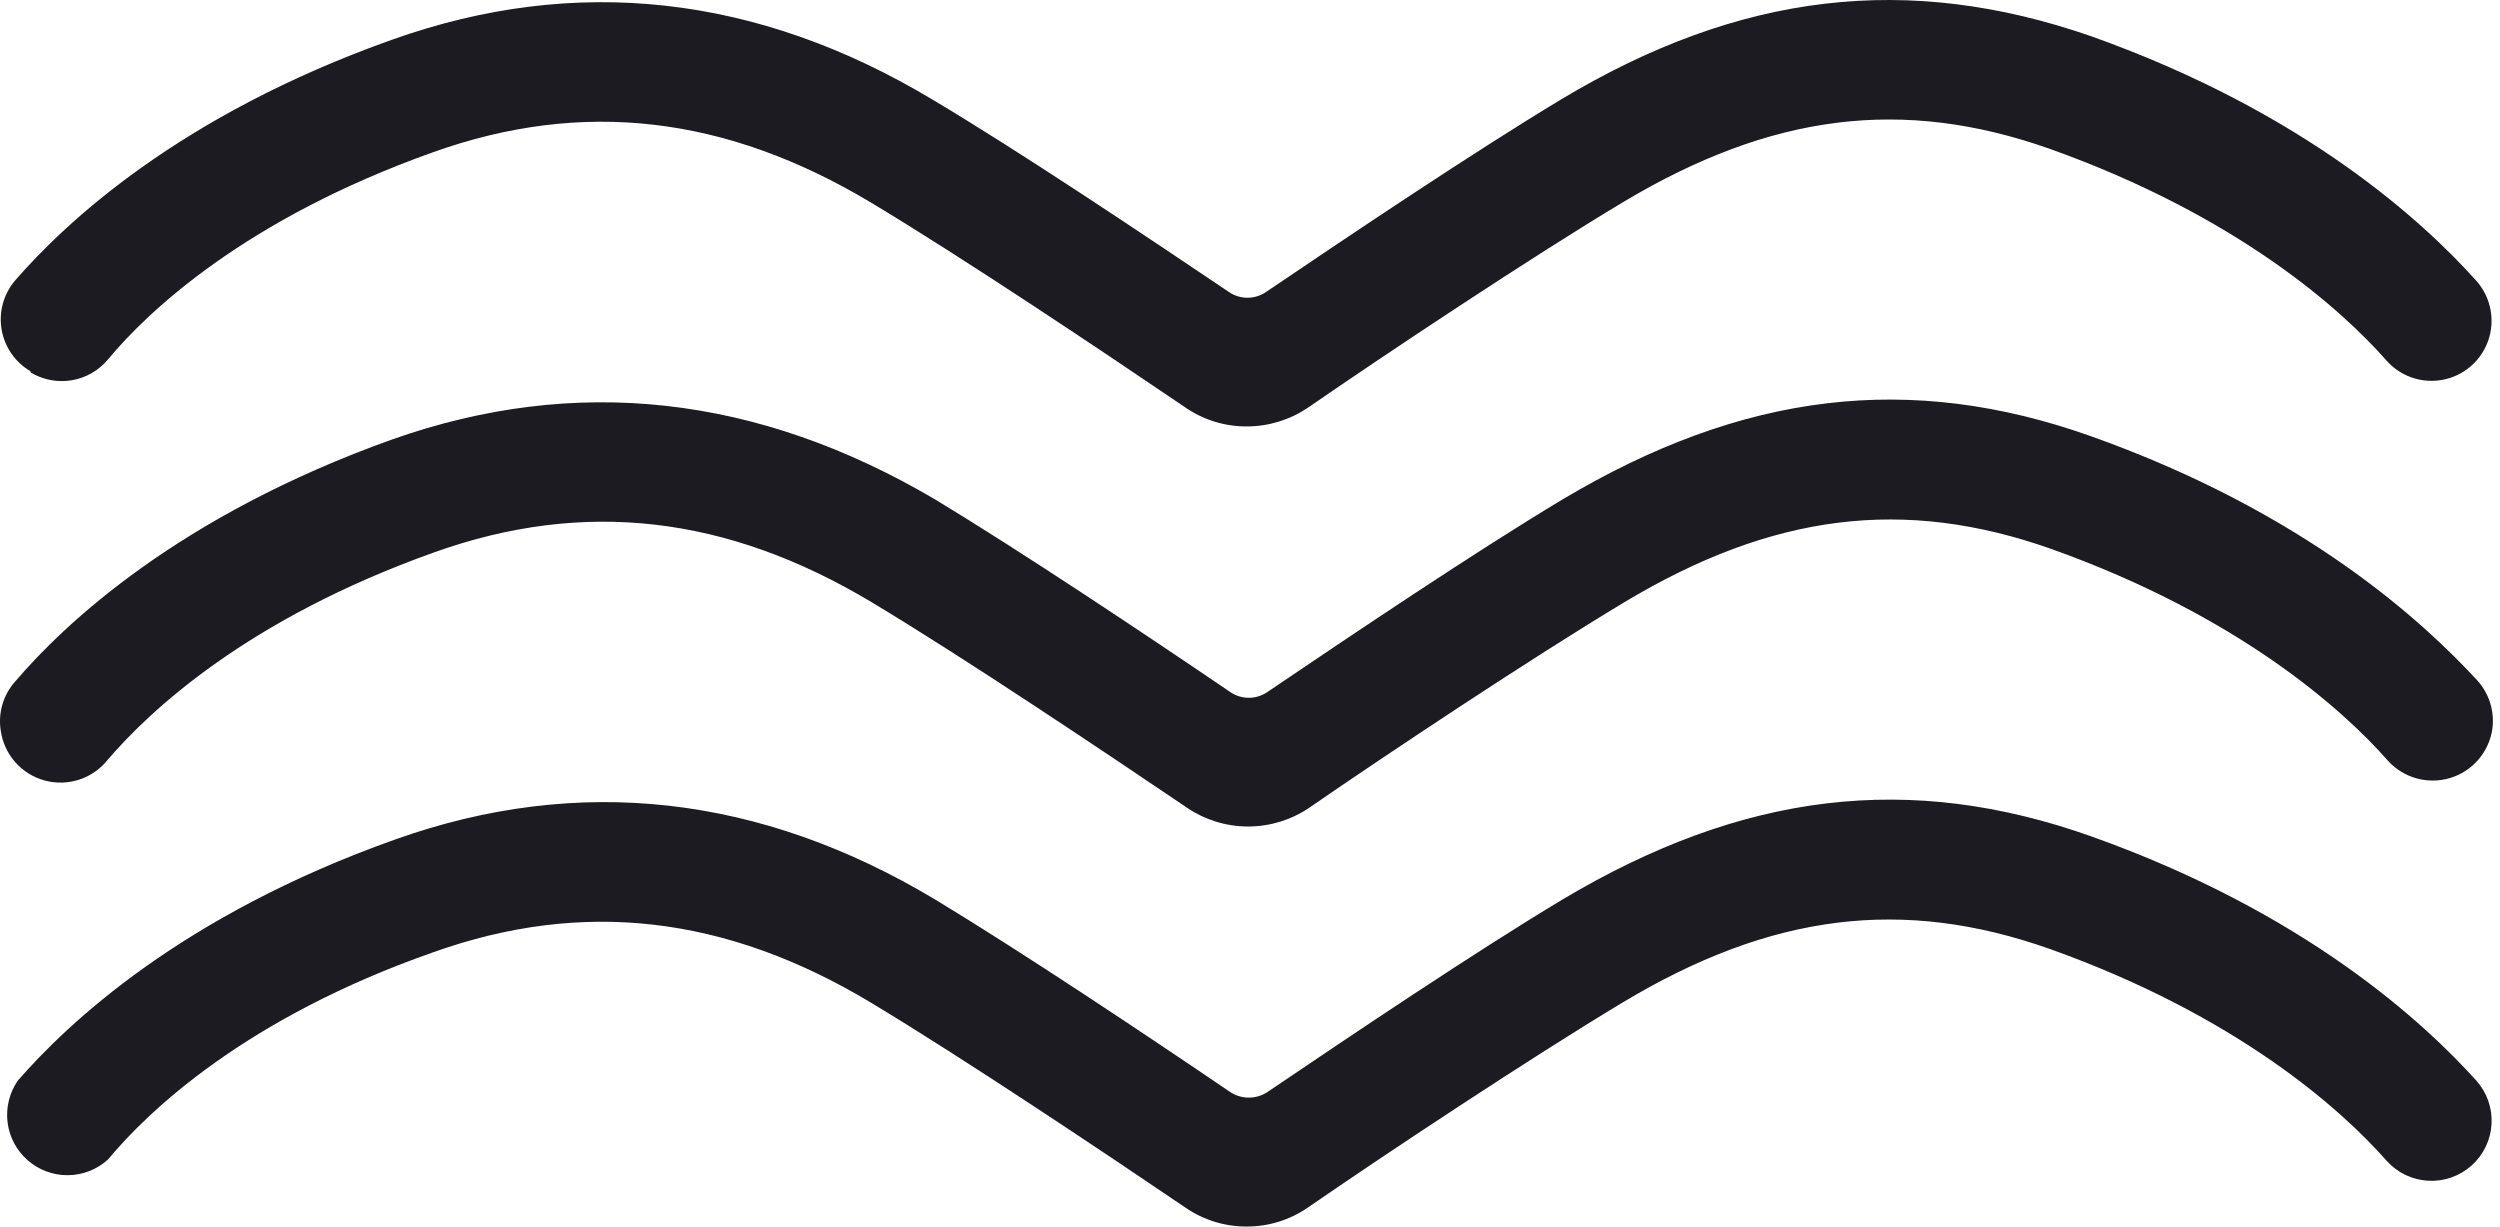
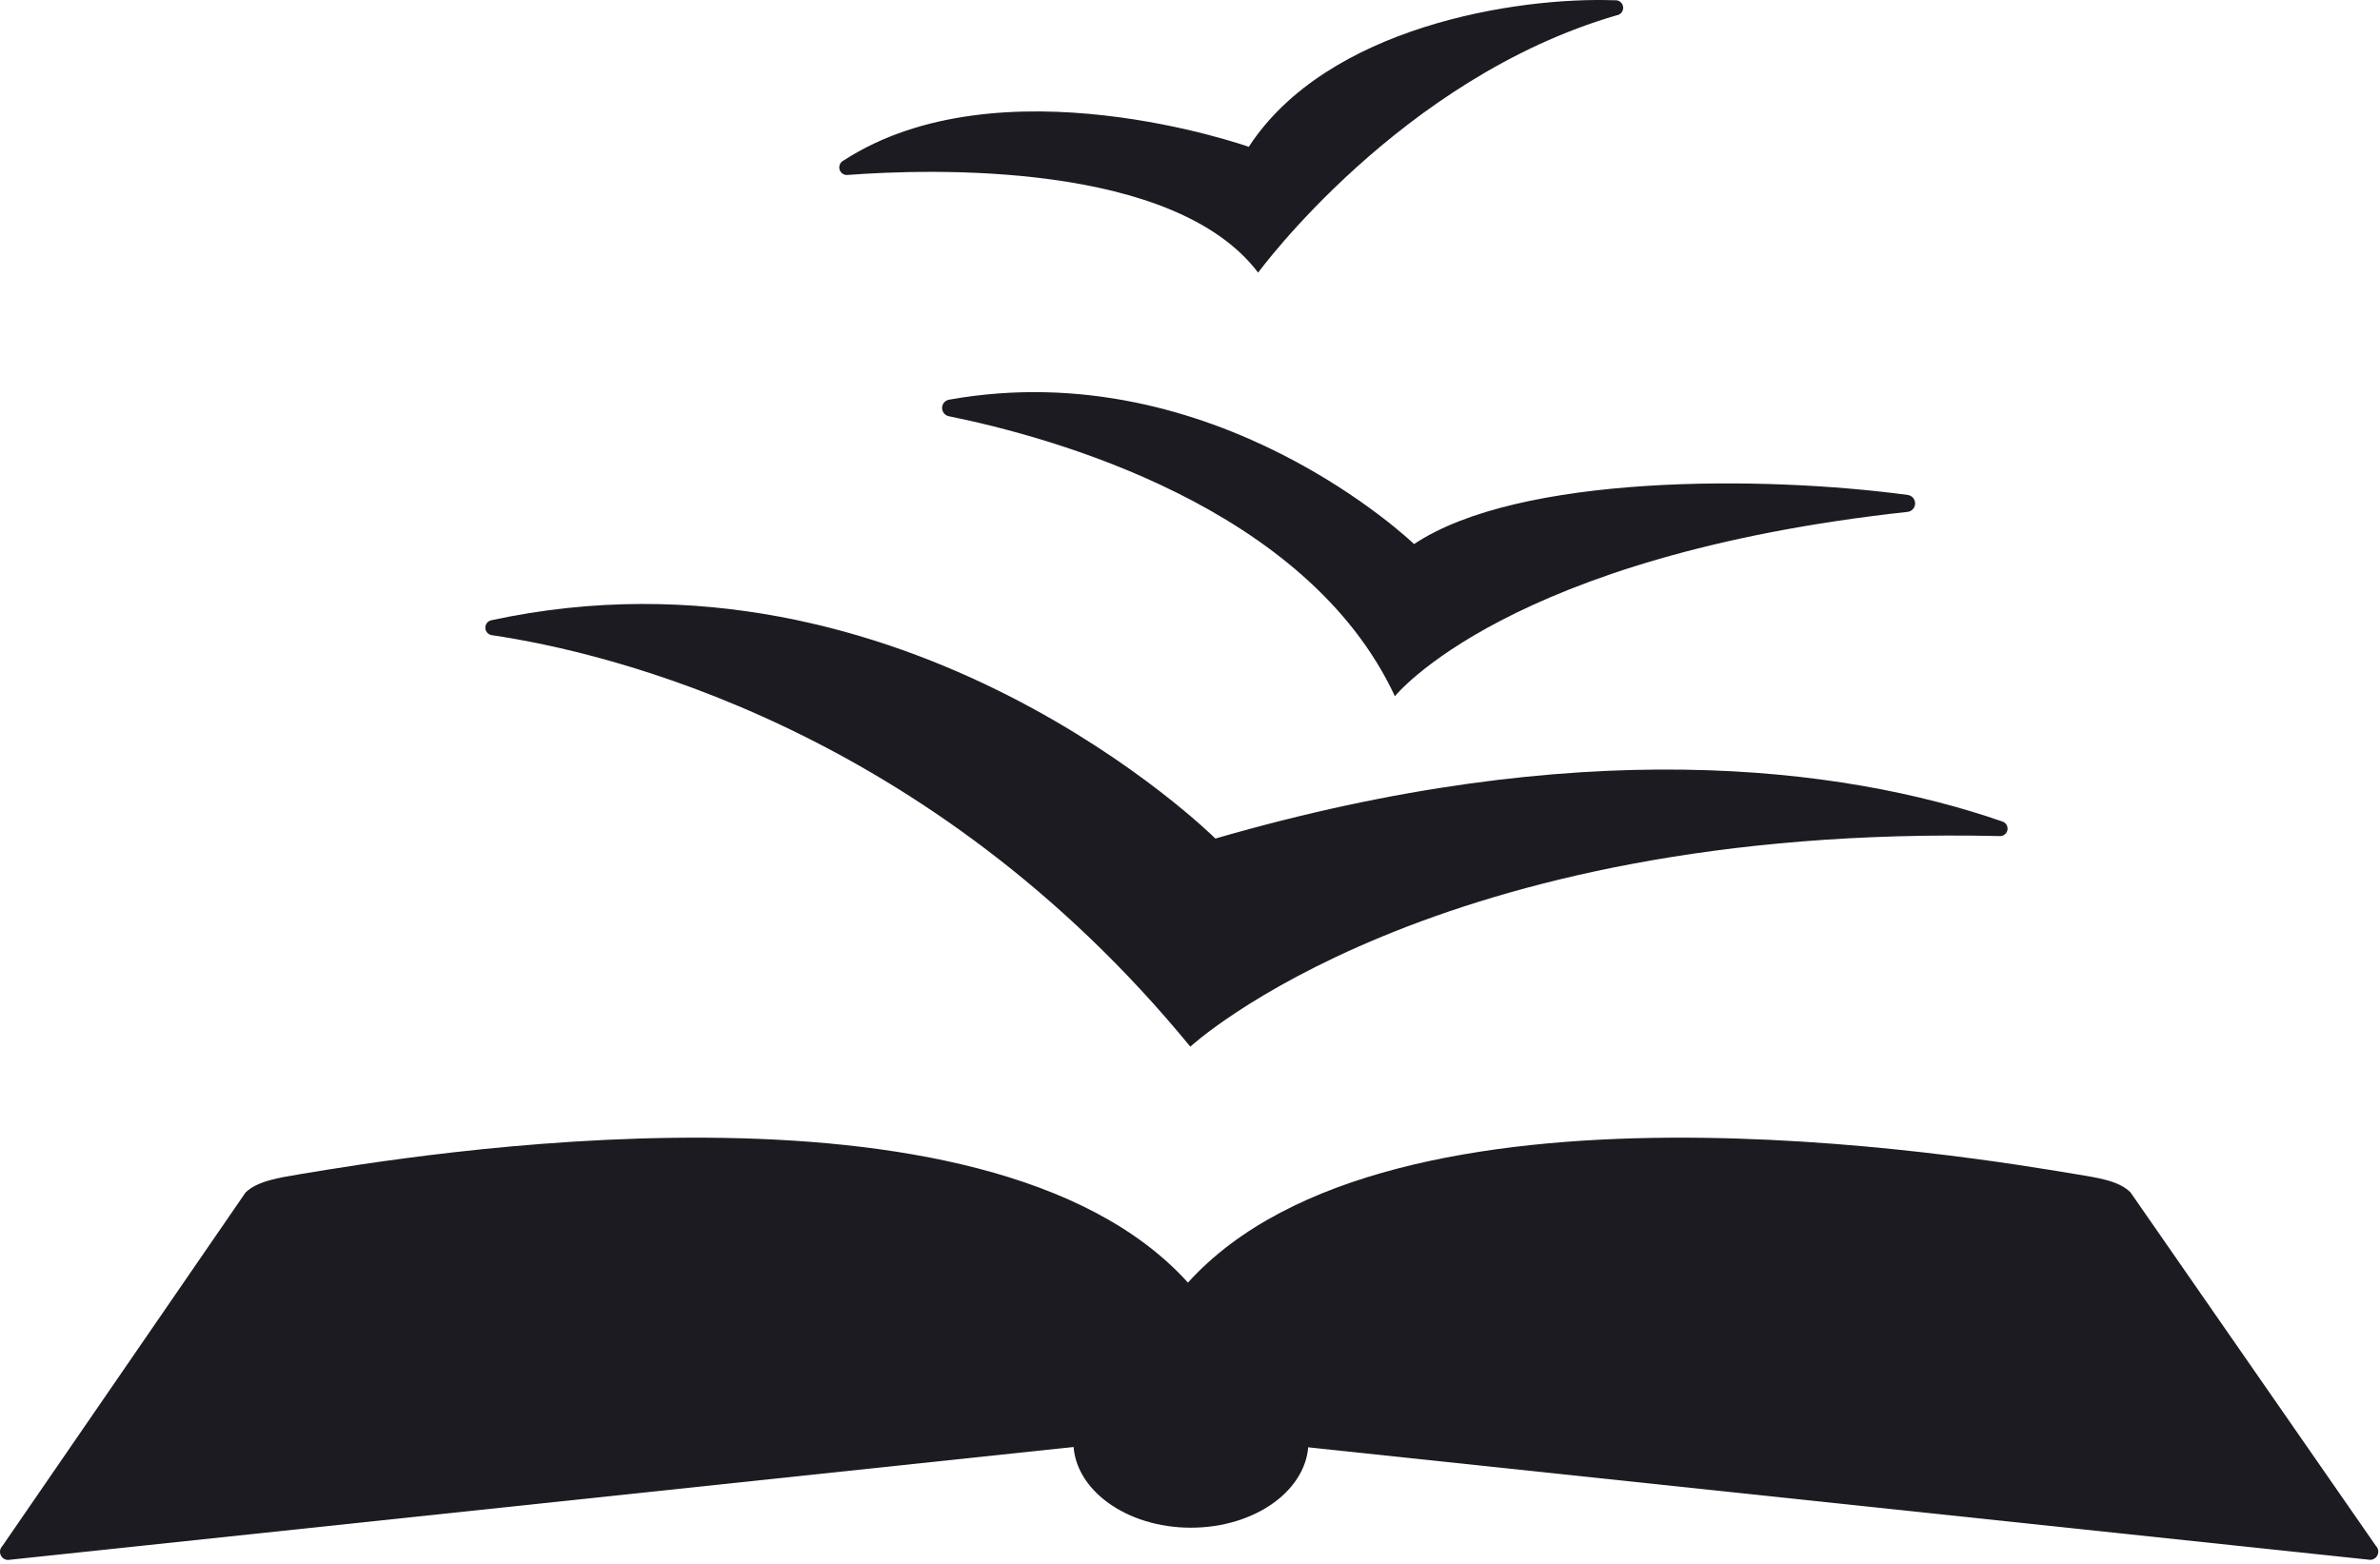
- <svg xmlns="http://www.w3.org/2000/svg" width="271" height="133" viewBox="0 0 271 133" fill="none">
-   <path d="M3.305 40.359C4.639 41.173 6.221 41.48 7.763 41.224C9.305 40.968 10.703 40.166 11.702 38.965C16.089 33.678 26.694 23.716 46.915 16.512C63.157 10.703 78.671 12.533 94.39 21.944C104.472 27.985 120.103 38.471 128.528 44.193C130.478 45.528 132.789 46.237 135.153 46.226C137.514 46.225 139.822 45.517 141.777 44.193C150.203 38.384 165.863 27.956 175.887 21.944C191.983 12.301 206.248 10.5 222.199 16.135C242.537 23.396 253.839 33.562 258.72 39.11C259.546 40.036 260.621 40.707 261.816 41.043C263.011 41.379 264.278 41.365 265.466 41.005C266.654 40.645 267.715 39.952 268.522 39.009C269.329 38.066 269.85 36.912 270.022 35.682C270.151 34.743 270.076 33.786 269.8 32.879C269.524 31.971 269.054 31.134 268.424 30.425C262.758 24.122 249.946 12.213 226.702 3.935C206.887 -2.948 188.641 -0.886 169.204 10.79C159.849 16.425 146.6 25.313 137.245 31.645C136.651 32.056 135.947 32.276 135.225 32.276C134.504 32.276 133.799 32.056 133.206 31.645C123.676 25.226 110.486 16.396 101.072 10.79C82.1 -0.596 62.401 -2.774 42.557 4.284C19.314 12.533 6.966 24.267 1.62 30.425C1.007 31.15 0.56 32 0.31 32.916C0.061 33.831 0.015 34.791 0.175 35.726C0.336 36.662 0.699 37.551 1.24 38.331C1.781 39.111 2.485 39.764 3.305 40.242V40.359Z" fill="#1B1B21" />
-   <path d="M226.702 47.301C207.033 40.301 188.932 42.479 169.349 54.155C159.965 59.79 146.745 68.678 137.39 75.01C136.797 75.421 136.092 75.641 135.371 75.641C134.649 75.641 133.944 75.421 133.351 75.01C123.909 68.591 110.66 59.761 101.392 54.155C82.1 42.77 62.401 40.62 42.557 47.62C19.372 55.898 6.966 67.633 1.62 73.906C0.989 74.619 0.523 75.463 0.257 76.377C-0.009 77.291 -0.07 78.253 0.08 79.193C0.256 80.464 0.802 81.656 1.65 82.619C2.499 83.582 3.612 84.274 4.852 84.609C6.091 84.943 7.402 84.905 8.62 84.5C9.838 84.095 10.91 83.34 11.702 82.33C16.234 77.043 26.839 67.081 47.061 59.877C63.302 54.068 78.817 55.869 94.535 65.309C104.559 71.321 120.219 81.836 128.674 87.558C130.628 88.884 132.936 89.593 135.298 89.593C137.66 89.593 139.968 88.884 141.922 87.558C150.348 81.749 165.979 71.35 176.032 65.309C192.128 55.637 206.393 53.865 222.344 59.5C242.682 66.761 253.984 76.927 258.865 82.475C259.697 83.39 260.771 84.05 261.963 84.379C263.156 84.707 264.416 84.692 265.6 84.333C266.783 83.974 267.841 83.287 268.649 82.351C269.457 81.416 269.984 80.27 270.167 79.047C270.299 78.108 270.224 77.151 269.948 76.243C269.672 75.335 269.201 74.498 268.569 73.79C262.758 67.487 249.946 55.579 226.702 47.301Z" fill="#1B1B21" />
-   <path d="M226.702 90.666C207.004 83.666 188.932 85.844 169.349 97.521C159.965 103.155 146.745 112.043 137.39 118.375C136.791 118.771 136.089 118.982 135.371 118.982C134.653 118.982 133.95 118.771 133.351 118.375C123.909 111.956 110.66 103.126 101.392 97.521C82.419 86.135 62.721 83.927 42.877 90.985C19.634 99.234 7.285 110.998 1.94 117.126C1.023 118.445 0.624 120.054 0.818 121.648C1.013 123.242 1.787 124.708 2.994 125.767C4.201 126.827 5.756 127.405 7.362 127.391C8.968 127.378 10.513 126.774 11.702 125.695C16.089 120.409 26.694 110.33 46.915 103.243C63.157 97.433 78.671 99.234 94.39 108.674C104.442 114.716 120.103 125.201 128.528 130.923C130.478 132.259 132.789 132.968 135.153 132.956C137.519 132.959 139.83 132.24 141.777 130.894C150.203 125.085 165.834 114.716 175.887 108.674C191.983 99.002 206.248 97.23 222.199 102.865C242.537 110.126 253.839 120.292 258.72 125.84C259.292 126.477 259.984 126.995 260.757 127.365C261.53 127.734 262.367 127.948 263.223 127.994C264.078 128.04 264.934 127.917 265.741 127.632C266.549 127.347 267.293 126.906 267.93 126.334C268.567 125.762 269.085 125.07 269.455 124.297C269.825 123.525 270.039 122.687 270.084 121.832C270.13 120.977 270.007 120.122 269.722 119.314C269.437 118.507 268.996 117.763 268.424 117.126C262.758 110.853 249.946 98.944 226.702 90.666Z" fill="#1B1B21" />
+ <svg xmlns="http://www.w3.org/2000/svg" width="528" height="347" viewBox="0 0 528 347" fill="none">
+   <path d="M109.143 140.929C134.325 144.639 205.776 161.134 264.071 232.217C264.071 232.217 317.639 182.68 443.577 185.494C443.984 185.531 444.39 185.415 444.717 185.168C445.044 184.922 445.269 184.563 445.347 184.161C445.425 183.759 445.352 183.342 445.142 182.99C444.931 182.639 444.598 182.378 444.207 182.259C408.311 169.841 349.937 162.765 269.637 186.047C269.637 186.047 200.97 117.779 108.985 137.615C108.598 137.701 108.254 137.921 108.014 138.236C107.773 138.552 107.652 138.942 107.67 139.339C107.689 139.735 107.847 140.112 108.117 140.403C108.386 140.694 108.75 140.881 109.143 140.929Z" fill="#1B1B21" />
+   <path d="M210.54 92.356C233.227 96.96 289.842 112.376 309.457 154.468C309.457 154.468 334.377 123.241 423.29 113.56C423.73 113.485 424.131 113.257 424.419 112.915C424.708 112.573 424.866 112.14 424.866 111.692C424.866 111.244 424.708 110.811 424.419 110.469C424.131 110.127 423.73 109.898 423.29 109.824C391.254 105.483 337.003 105.168 313.711 120.715C313.711 120.715 269.596 78.15 210.566 88.673C210.131 88.743 209.735 88.966 209.449 89.301C209.162 89.636 209.003 90.062 209 90.503C208.997 90.945 209.15 91.373 209.432 91.712C209.713 92.051 210.106 92.279 210.54 92.356Z" fill="#1B1B21" />
+   <path d="M188.077 38.812C206.301 37.444 260.315 35.681 279.117 60.489C279.117 60.489 310.628 17.345 358.629 3.402C359.071 3.346 359.473 3.117 359.746 2.764C360.02 2.411 360.142 1.964 360.086 1.521C360.031 1.078 359.801 0.675 359.449 0.401C359.097 0.127 358.651 0.005 358.209 0.061C336.309 -0.728 294.373 5.954 277.042 32.577C277.042 32.577 221.899 13.004 187.079 35.655C186.733 35.84 186.461 36.141 186.313 36.505C186.165 36.869 186.148 37.274 186.267 37.649C186.385 38.025 186.631 38.346 186.962 38.559C187.293 38.771 187.687 38.861 188.077 38.812Z" fill="#1B1B21" />
+   <path d="M472.646 264.548C470.02 261.917 465.346 261.312 460.146 260.444C437.537 256.708 308.606 234.741 263.546 284.568C218.538 234.741 89.58 256.708 66.971 260.444C61.72 261.312 57.124 262.048 54.498 264.548L0.536 342.997C0.282 343.249 0.108 343.571 0.037 343.922C-0.035 344.273 -0.001 344.638 0.134 344.97C0.268 345.302 0.498 345.586 0.794 345.788C1.09 345.989 1.439 346.098 1.797 346.101L263.808 318.32L525.82 346.075C526.178 346.072 526.527 345.963 526.823 345.761C527.119 345.56 527.348 345.276 527.483 344.944C527.618 344.612 527.652 344.247 527.58 343.896C527.508 343.545 527.334 343.223 527.08 342.97L472.646 264.548Z" fill="#1B1B21" />
+   <path d="M264.202 338.946C278.602 338.946 290.277 330.418 290.277 319.899C290.277 309.38 278.602 300.852 264.202 300.852C249.801 300.852 238.126 309.38 238.126 319.899C238.126 330.418 249.801 338.946 264.202 338.946Z" fill="#1B1B21" />
</svg>
